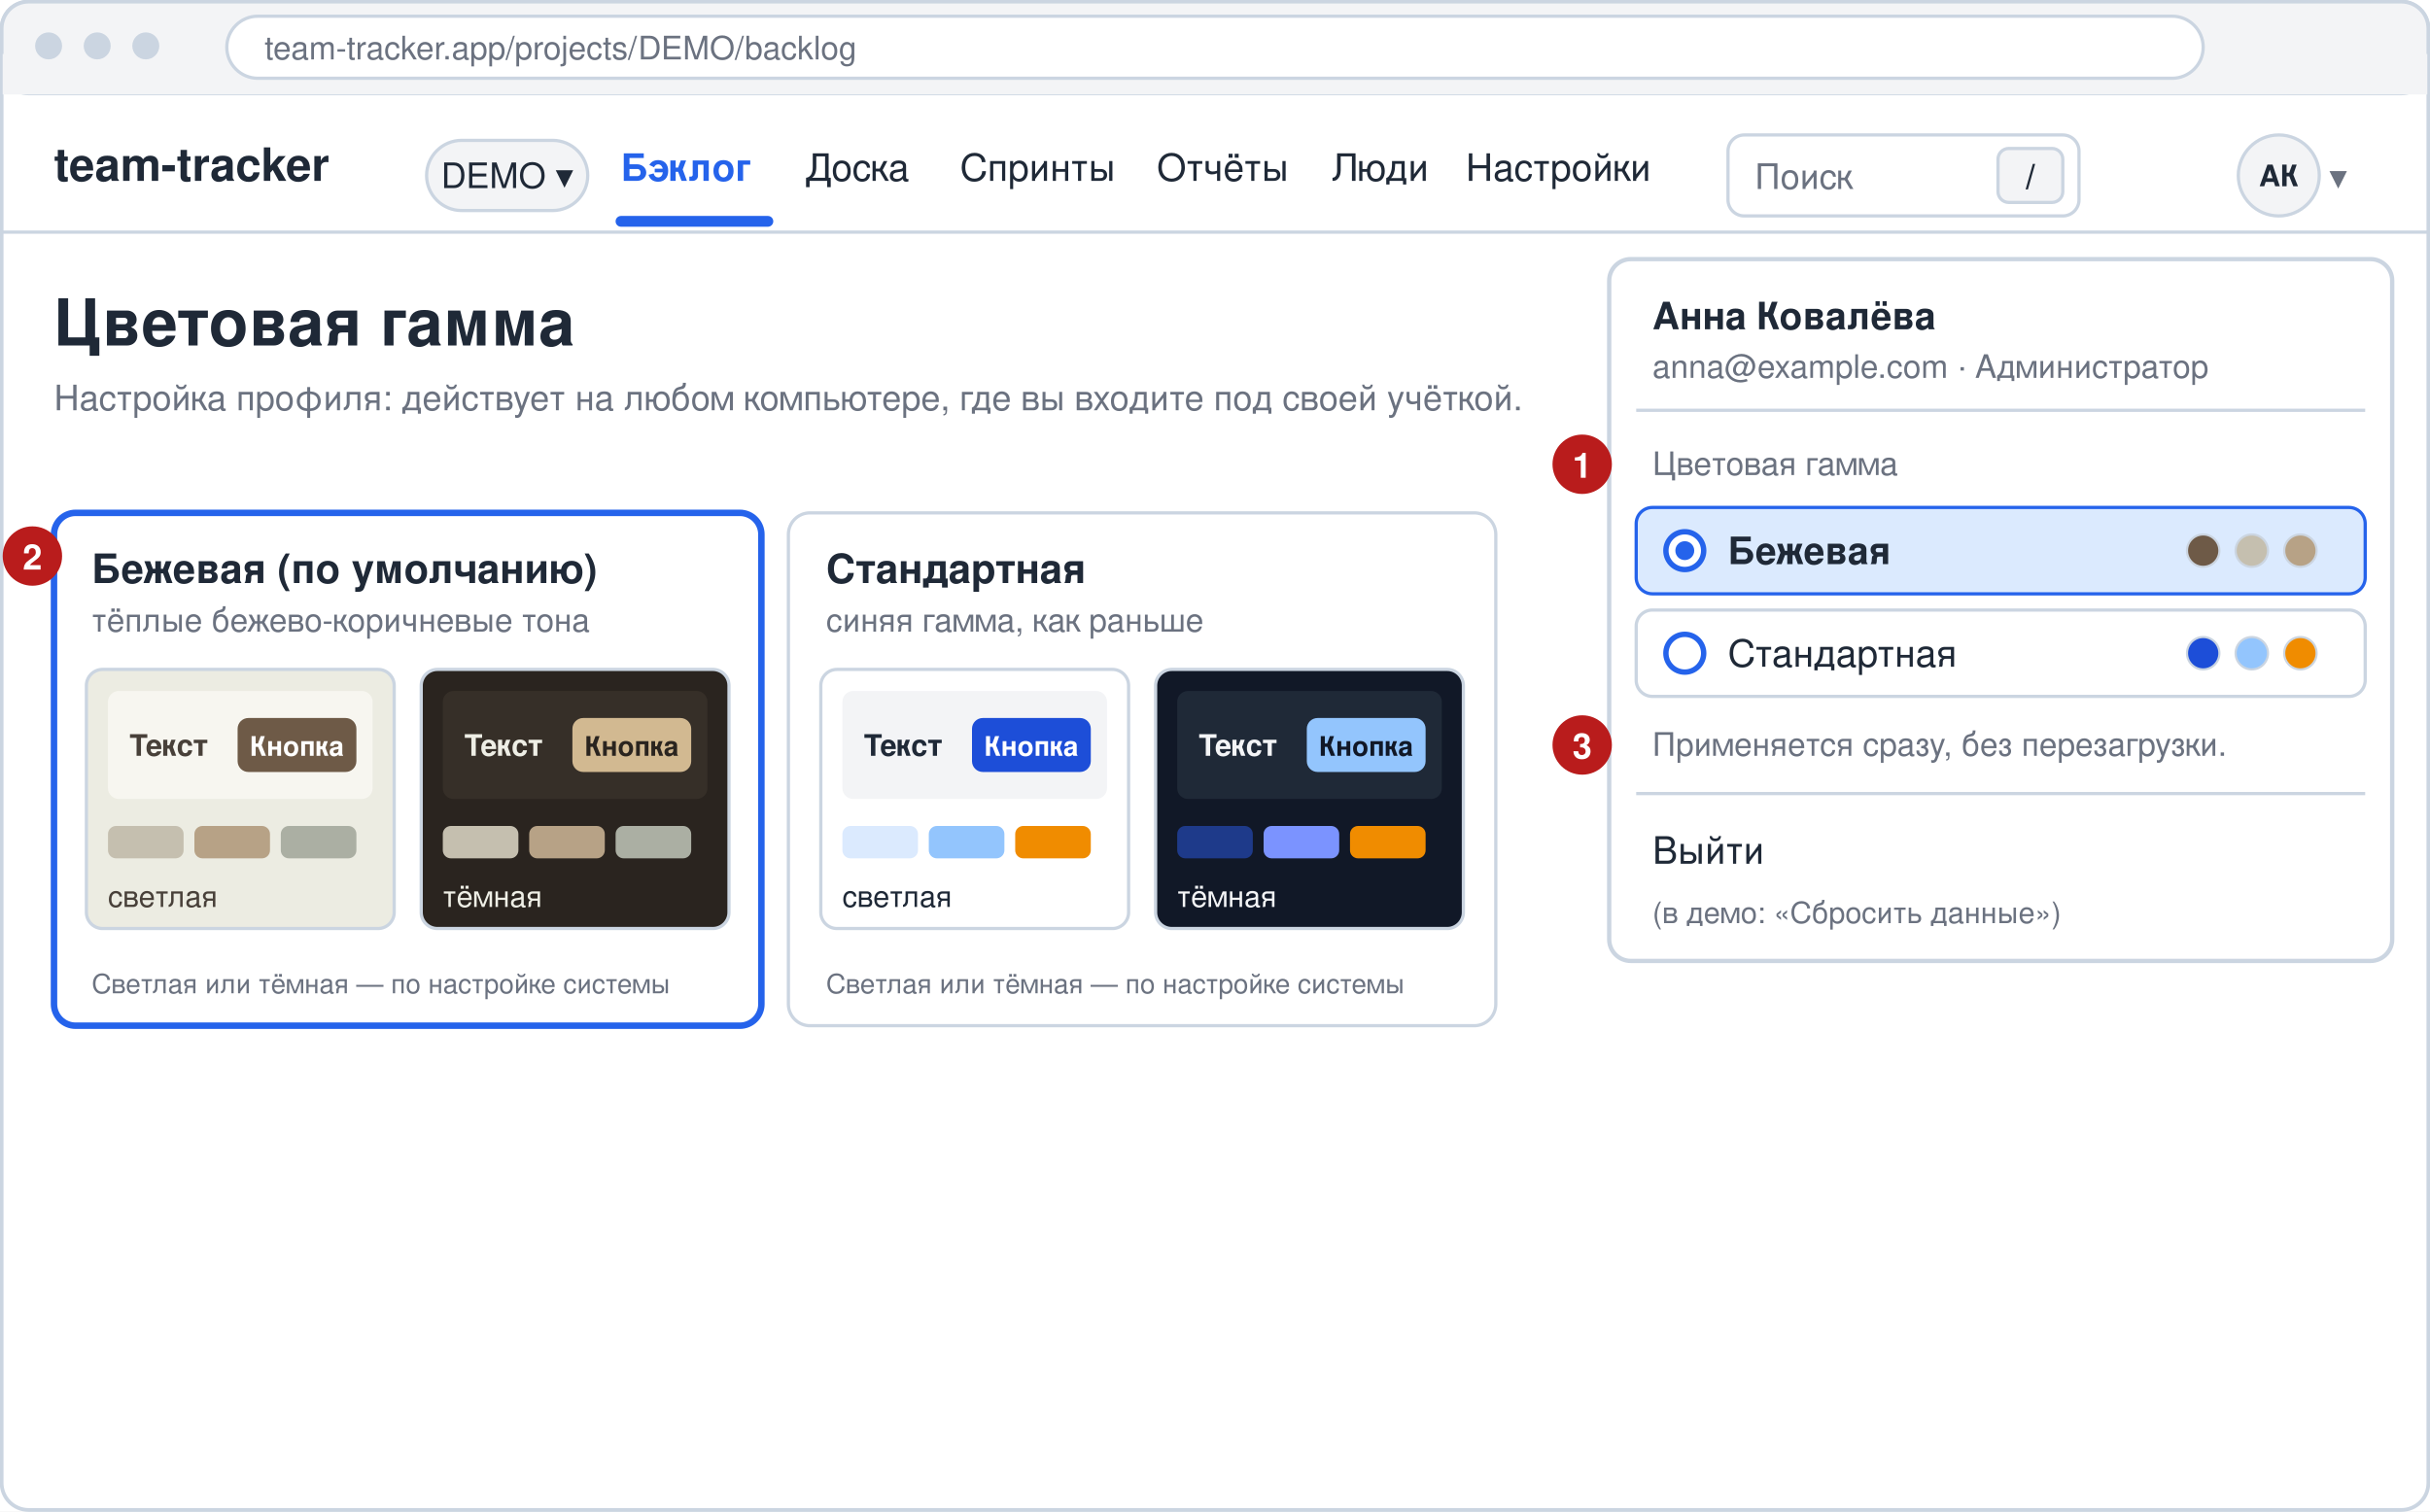
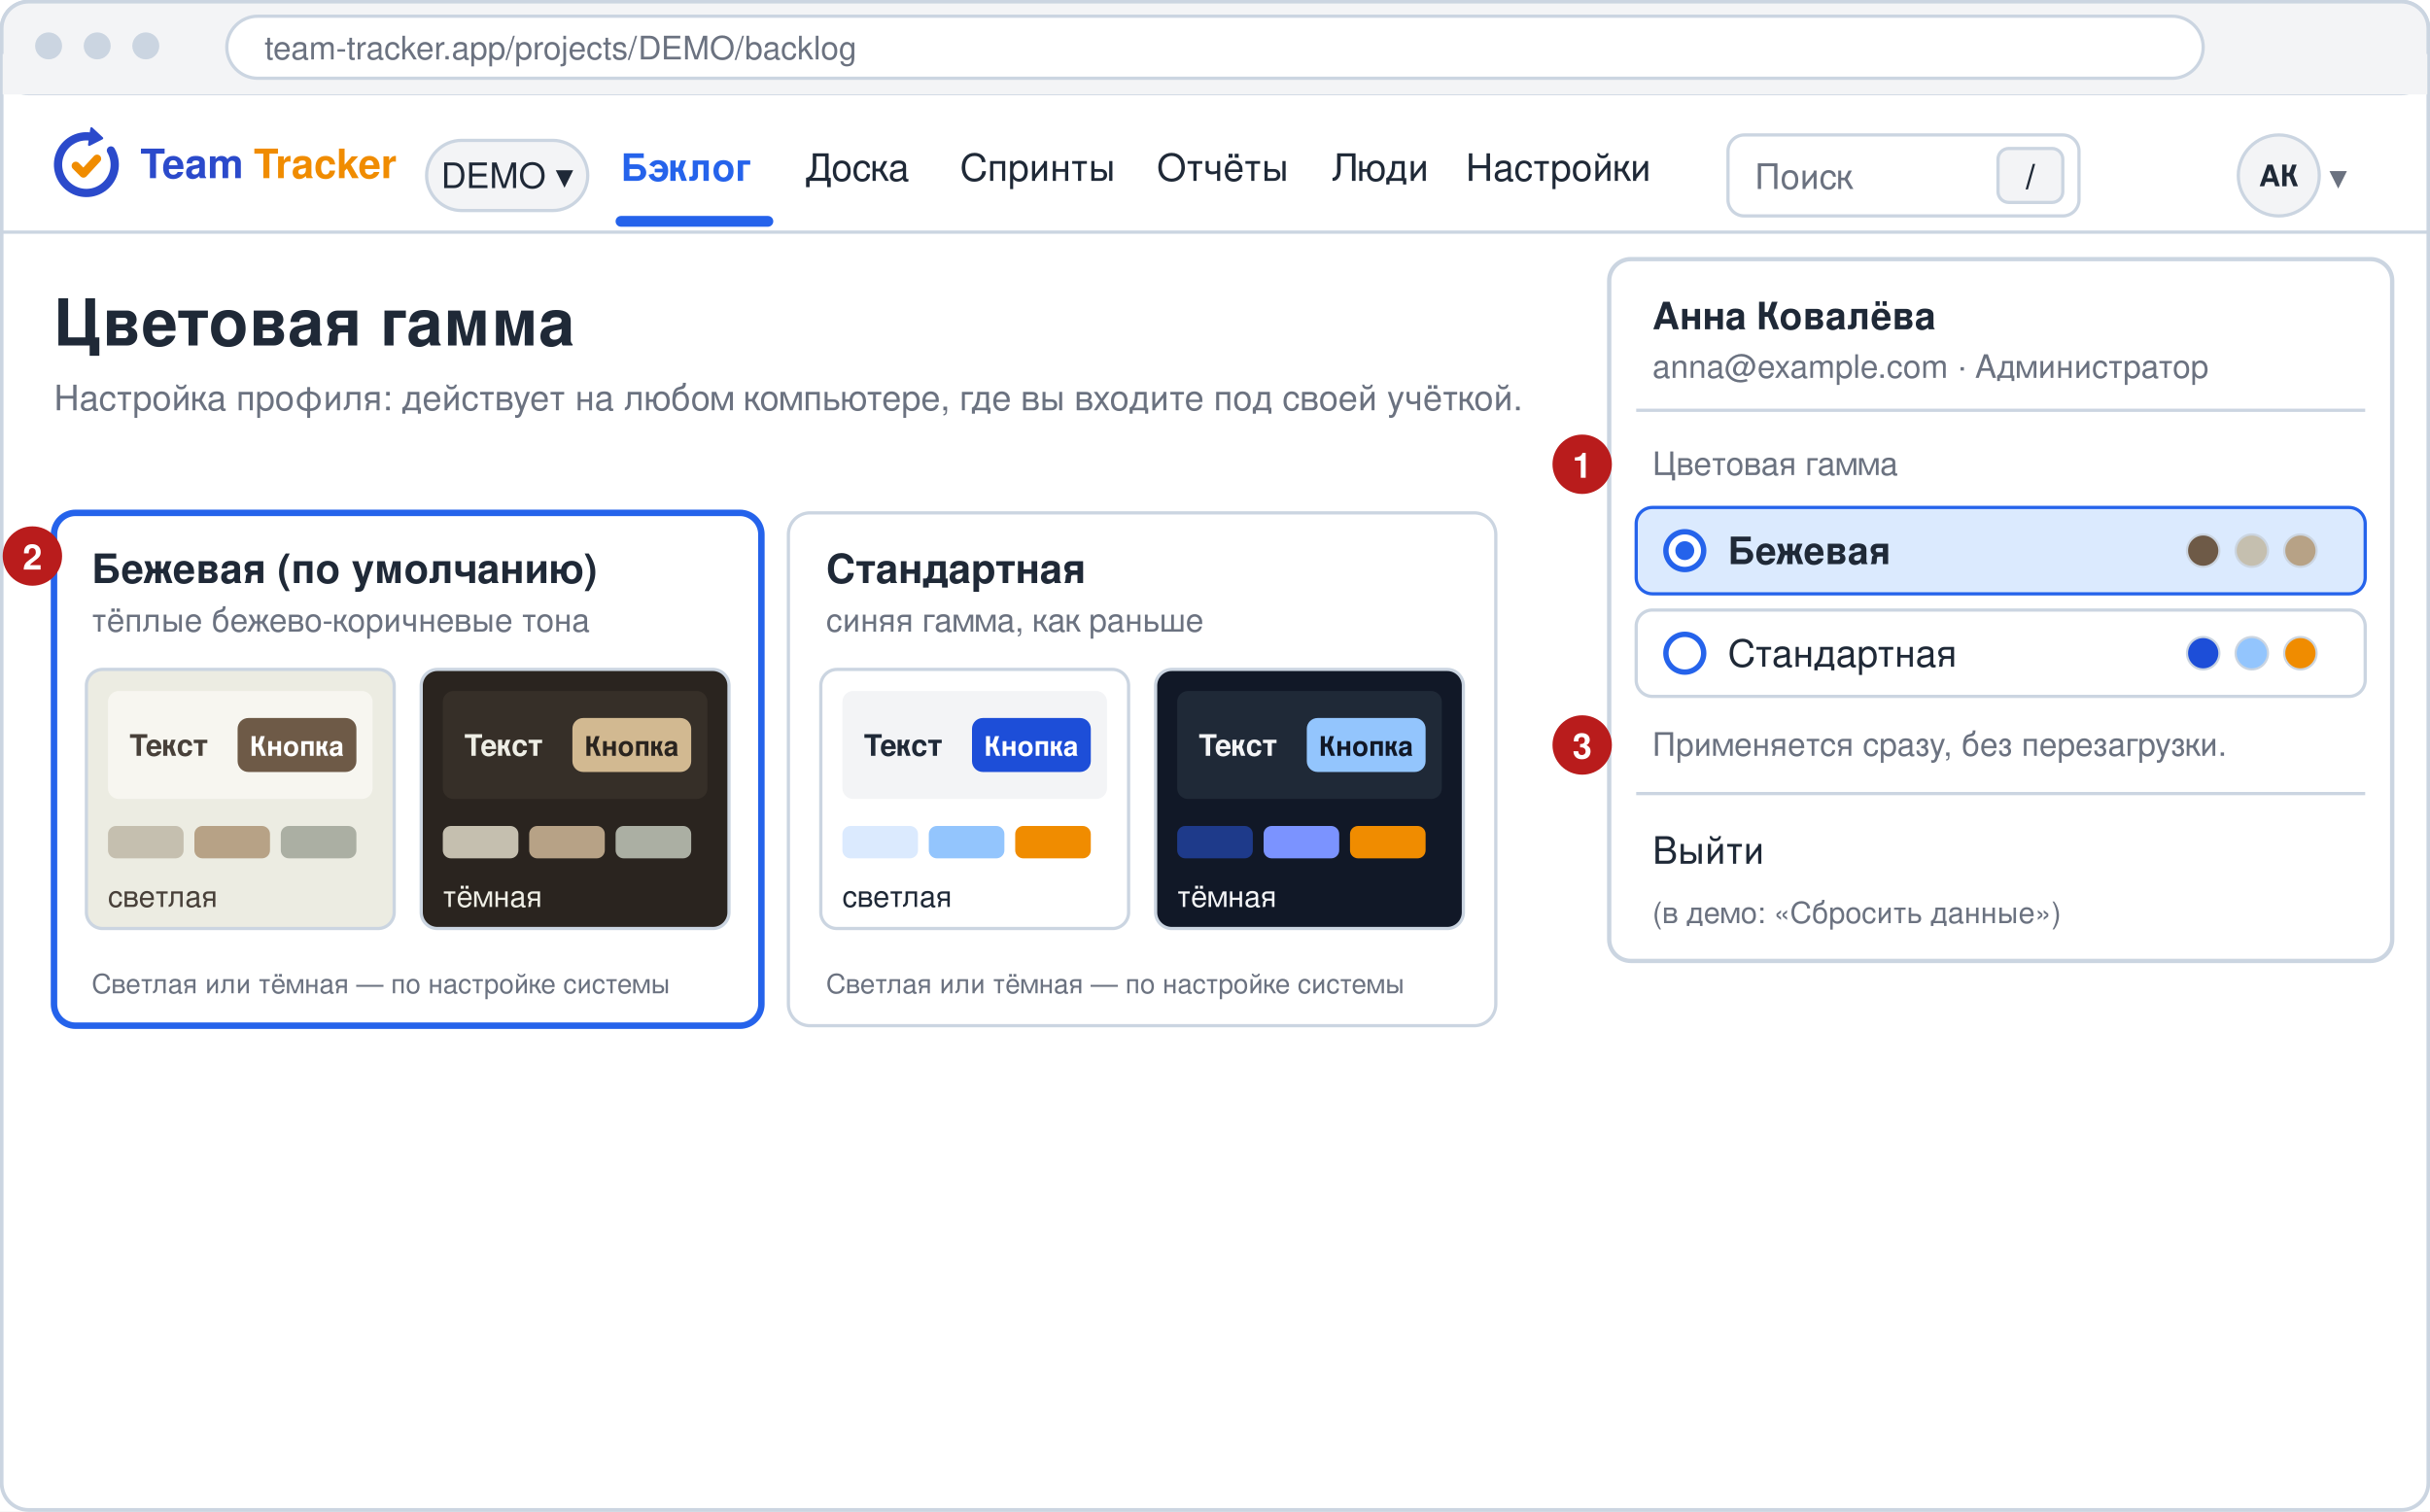
<svg xmlns="http://www.w3.org/2000/svg" width="900" height="560" viewBox="0 0 900 560" font-family="Helvetica, Arial, 'Segoe UI', 'DejaVu Sans', sans-serif" role="img" aria-label="Блок «Цветовая гамма» в профиле пользователя">
  <rect width="900" height="560" fill="#ffffff" />
  <rect x="0.6" y="0.6" width="898.8" height="558.8" rx="10" fill="#ffffff" stroke="#cbd5e1" stroke-width="1.4" />
  <rect x="0.6" y="0.6" width="898.8" height="34" rx="10" fill="#f3f4f6" stroke="#cbd5e1" stroke-width="1.4" />
  <rect x="1" y="20" width="898" height="15" rx="0" fill="#f3f4f6" />
  <circle cx="18" cy="17" r="5" fill="#cbd5e1" />
  <circle cx="36" cy="17" r="5" fill="#cbd5e1" />
  <circle cx="54" cy="17" r="5" fill="#cbd5e1" />
  <rect x="84" y="6" width="732" height="23" rx="11.5" fill="#ffffff" stroke="#cbd5e1" stroke-width="1.2" />
  <text x="98" y="22" text-anchor="start" font-size="12" fill="#6b7280">team-tracker.app/projects/DEMO/backlog</text>
  <line x1="1" y1="86" x2="899" y2="86" stroke="#cbd5e1" stroke-width="1.2" />
-   <text x="20" y="67" text-anchor="start" font-size="17" font-weight="bold" fill="#1f2937">team-tracker</text>
+   <g transform="translate(18 47) scale(0.4375)">
+     <path d="M52.78 20 A24 24 0 1 1 35.34 8.23" fill="none" stroke="#2B4ACB" stroke-width="7" stroke-linecap="round" />
+     <polygon points="45.24,9.62 36.31,1.30 34.37,15.16" fill="#2B4ACB" stroke="#2B4ACB" stroke-width="2" stroke-linejoin="round" />
+     <polyline points="23,33 29.5,39.5 41,27" fill="none" stroke="#F08C00" stroke-width="7" stroke-linecap="round" stroke-linejoin="round" />
+   </g>
+   <text x="52" y="66" text-anchor="start" font-size="15" font-weight="bold" fill="#2B4ACB">Team</text>
+   <text x="94" y="66" text-anchor="start" font-size="15" font-weight="bold" fill="#F08C00">Tracker</text>
  <rect x="158" y="52" width="59.68" height="26" rx="13.0" fill="#f3f4f6" stroke="#cbd5e1" stroke-width="1.2" />
  <text x="187.84" y="69.68" text-anchor="middle" font-size="13" fill="#1f2937">DEMO ▾</text>
  <text x="230" y="67" text-anchor="start" font-size="14" font-weight="bold" fill="#2563eb">Бэклог</text>
  <rect x="228" y="80" width="58.4" height="4" rx="2" fill="#2563eb" />
  <text x="298.4" y="67" text-anchor="start" font-size="14" fill="#1f2937">Доска</text>
  <text x="355.6" y="67" text-anchor="start" font-size="14" fill="#1f2937">Спринты</text>
  <text x="428.48" y="67" text-anchor="start" font-size="14" fill="#1f2937">Отчёты</text>
  <text x="493.52" y="67" text-anchor="start" font-size="14" fill="#1f2937">Люди</text>
  <text x="542.88" y="67" text-anchor="start" font-size="14" fill="#1f2937">Настройки</text>
  <rect x="640" y="50" width="130" height="30" rx="6" fill="#ffffff" stroke="#cbd5e1" stroke-width="1.2" />
  <text x="650" y="70" text-anchor="start" font-size="13" fill="#6b7280">Поиск</text>
  <rect x="740" y="55" width="24" height="20" rx="4" fill="#f3f4f6" stroke="#cbd5e1" stroke-width="1.2" />
  <text x="752" y="70" text-anchor="middle" font-size="13" font-weight="bold" fill="#1f2937">/</text>
  <circle cx="844" cy="65" r="15" fill="#f3f4f6" stroke="#cbd5e1" stroke-width="1.2" />
  <text x="844" y="69" text-anchor="middle" font-size="11" font-weight="bold" fill="#1f2937">АК</text>
  <text x="866" y="70" text-anchor="middle" font-size="13" fill="#6b7280">▾</text>
  <text x="20" y="128" text-anchor="start" font-size="24" font-weight="bold" fill="#1f2937">Цветовая гамма</text>
  <text x="20" y="152" text-anchor="start" font-size="13" fill="#6b7280">Настройка профиля: действует на любом компьютере, где вы входите под своей учёткой.</text>
  <rect x="20" y="190" width="262" height="190" rx="8" fill="#ffffff" stroke="#2563eb" stroke-width="2.4" />
  <text x="34" y="216" text-anchor="start" font-size="15" font-weight="bold" fill="#1f2937">Бежевая (по умолчанию)</text>
  <text x="34" y="234" text-anchor="start" font-size="12" fill="#6b7280">тёплые бежево-коричневые тона</text>
  <rect x="32" y="248" width="114" height="96" rx="6" fill="#ECECE2" stroke="#cbd5e1" stroke-width="1.2" />
  <rect x="40" y="256" width="98" height="40" rx="4" fill="#F7F6F0" />
  <text x="48" y="280" text-anchor="start" font-size="11" font-weight="bold" fill="#484039">Текст</text>
  <rect x="88" y="266" width="44" height="20" rx="4" fill="#6E5A47" />
  <text x="110" y="280" text-anchor="middle" font-size="10" font-weight="bold" fill="#FFFFFF">Кнопка</text>
  <rect x="40" y="306" width="28" height="12" rx="3" fill="#C5BFAF" />
  <rect x="72" y="306" width="28" height="12" rx="3" fill="#B7A286" />
  <rect x="104" y="306" width="28" height="12" rx="3" fill="#ABAFA3" />
  <text x="40" y="336" text-anchor="start" font-size="11" fill="#484039">светлая</text>
  <rect x="156" y="248" width="114" height="96" rx="6" fill="#2A241F" stroke="#cbd5e1" stroke-width="1.2" />
  <rect x="164" y="256" width="98" height="40" rx="4" fill="#362F28" />
  <text x="172" y="280" text-anchor="start" font-size="11" font-weight="bold" fill="#EEEEE5">Текст</text>
  <rect x="212" y="266" width="44" height="20" rx="4" fill="#D2B991" />
  <text x="234" y="280" text-anchor="middle" font-size="10" font-weight="bold" fill="#2A241F">Кнопка</text>
  <rect x="164" y="306" width="28" height="12" rx="3" fill="#C5BFAF" />
  <rect x="196" y="306" width="28" height="12" rx="3" fill="#B7A286" />
  <rect x="228" y="306" width="28" height="12" rx="3" fill="#ABAFA3" />
  <text x="164" y="336" text-anchor="start" font-size="11" fill="#EEEEE5">тёмная</text>
  <text x="34" y="368" text-anchor="start" font-size="10" fill="#6b7280">Светлая или тёмная — по настройке системы</text>
  <circle cx="12" cy="206" r="11" fill="#b91c1c" />
  <text x="12" y="211" text-anchor="middle" font-size="13" font-weight="bold" fill="#ffffff">2</text>
  <rect x="292" y="190" width="262" height="190" rx="8" fill="#ffffff" stroke="#cbd5e1" stroke-width="1.2" />
  <text x="306" y="216" text-anchor="start" font-size="15" font-weight="bold" fill="#1f2937">Стандартная</text>
  <text x="306" y="234" text-anchor="start" font-size="12" fill="#6b7280">синяя гамма, как раньше</text>
  <rect x="304" y="248" width="114" height="96" rx="6" fill="#FFFFFF" stroke="#cbd5e1" stroke-width="1.2" />
  <rect x="312" y="256" width="98" height="40" rx="4" fill="#F3F4F6" />
  <text x="320" y="280" text-anchor="start" font-size="11" font-weight="bold" fill="#1F2937">Текст</text>
  <rect x="360" y="266" width="44" height="20" rx="4" fill="#1D4ED8" />
  <text x="382" y="280" text-anchor="middle" font-size="10" font-weight="bold" fill="#FFFFFF">Кнопка</text>
  <rect x="312" y="306" width="28" height="12" rx="3" fill="#DBEAFE" />
  <rect x="344" y="306" width="28" height="12" rx="3" fill="#93C5FD" />
  <rect x="376" y="306" width="28" height="12" rx="3" fill="#F08C00" />
  <text x="312" y="336" text-anchor="start" font-size="11" fill="#1F2937">светлая</text>
  <rect x="428" y="248" width="114" height="96" rx="6" fill="#111827" stroke="#cbd5e1" stroke-width="1.2" />
  <rect x="436" y="256" width="98" height="40" rx="4" fill="#1F2937" />
  <text x="444" y="280" text-anchor="start" font-size="11" font-weight="bold" fill="#F3F4F6">Текст</text>
  <rect x="484" y="266" width="44" height="20" rx="4" fill="#93C5FD" />
  <text x="506" y="280" text-anchor="middle" font-size="10" font-weight="bold" fill="#111827">Кнопка</text>
  <rect x="436" y="306" width="28" height="12" rx="3" fill="#1E3A8A" />
  <rect x="468" y="306" width="28" height="12" rx="3" fill="#7B93FF" />
  <rect x="500" y="306" width="28" height="12" rx="3" fill="#F08C00" />
  <text x="436" y="336" text-anchor="start" font-size="11" fill="#F3F4F6">тёмная</text>
  <text x="306" y="368" text-anchor="start" font-size="10" fill="#6b7280">Светлая или тёмная — по настройке системы</text>
  <rect x="596" y="96" width="290" height="260" rx="8" fill="#ffffff" stroke="#cbd5e1" stroke-width="1.6" />
  <text x="612" y="122" text-anchor="start" font-size="14" font-weight="bold" fill="#1f2937">Анна Ковалёва</text>
  <text x="612" y="140" text-anchor="start" font-size="12" fill="#6b7280">anna@example.com · Администратор</text>
  <line x1="606" y1="152" x2="876" y2="152" stroke="#cbd5e1" stroke-width="1.2" />
  <text x="612" y="176" text-anchor="start" font-size="12" fill="#6b7280">Цветовая гамма</text>
  <circle cx="586" cy="172" r="11" fill="#b91c1c" />
  <text x="586" y="177" text-anchor="middle" font-size="13" font-weight="bold" fill="#ffffff">1</text>
  <rect x="606" y="188" width="270" height="32" rx="6" fill="#dbeafe" stroke="#2563eb" stroke-width="1.2" />
  <circle cx="624" cy="204" r="7" fill="#ffffff" stroke="#2563eb" stroke-width="2" />
  <circle cx="624" cy="204" r="3.5" fill="#2563eb" />
  <text x="640" y="209" text-anchor="start" font-size="14" font-weight="bold" fill="#1f2937">Бежевая</text>
  <circle cx="816" cy="204" r="6" fill="#6E5A47" stroke="#cbd5e1" stroke-width="0.8" />
  <circle cx="834" cy="204" r="6" fill="#C5BFAF" stroke="#cbd5e1" stroke-width="0.8" />
  <circle cx="852" cy="204" r="6" fill="#B7A286" stroke="#cbd5e1" stroke-width="0.8" />
  <rect x="606" y="226" width="270" height="32" rx="6" fill="#ffffff" stroke="#cbd5e1" stroke-width="1.2" />
  <circle cx="624" cy="242" r="7" fill="#ffffff" stroke="#2563eb" stroke-width="2" />
  <text x="640" y="247" text-anchor="start" font-size="14" fill="#1f2937">Стандартная</text>
  <circle cx="816" cy="242" r="6" fill="#1D4ED8" stroke="#cbd5e1" stroke-width="0.8" />
  <circle cx="834" cy="242" r="6" fill="#93C5FD" stroke="#cbd5e1" stroke-width="0.8" />
  <circle cx="852" cy="242" r="6" fill="#F08C00" stroke="#cbd5e1" stroke-width="0.8" />
  <text x="612" y="280" text-anchor="start" font-size="12" fill="#6b7280">Применяется сразу, без перезагрузки.</text>
  <circle cx="586" cy="276" r="11" fill="#b91c1c" />
  <text x="586" y="281" text-anchor="middle" font-size="13" font-weight="bold" fill="#ffffff">3</text>
  <line x1="606" y1="294" x2="876" y2="294" stroke="#cbd5e1" stroke-width="1.2" />
  <text x="612" y="320" text-anchor="start" font-size="14" fill="#1f2937">Выйти</text>
  <text x="612" y="342" text-anchor="start" font-size="11" fill="#6b7280">(в демо: «Сбросить данные»)</text>
</svg>
